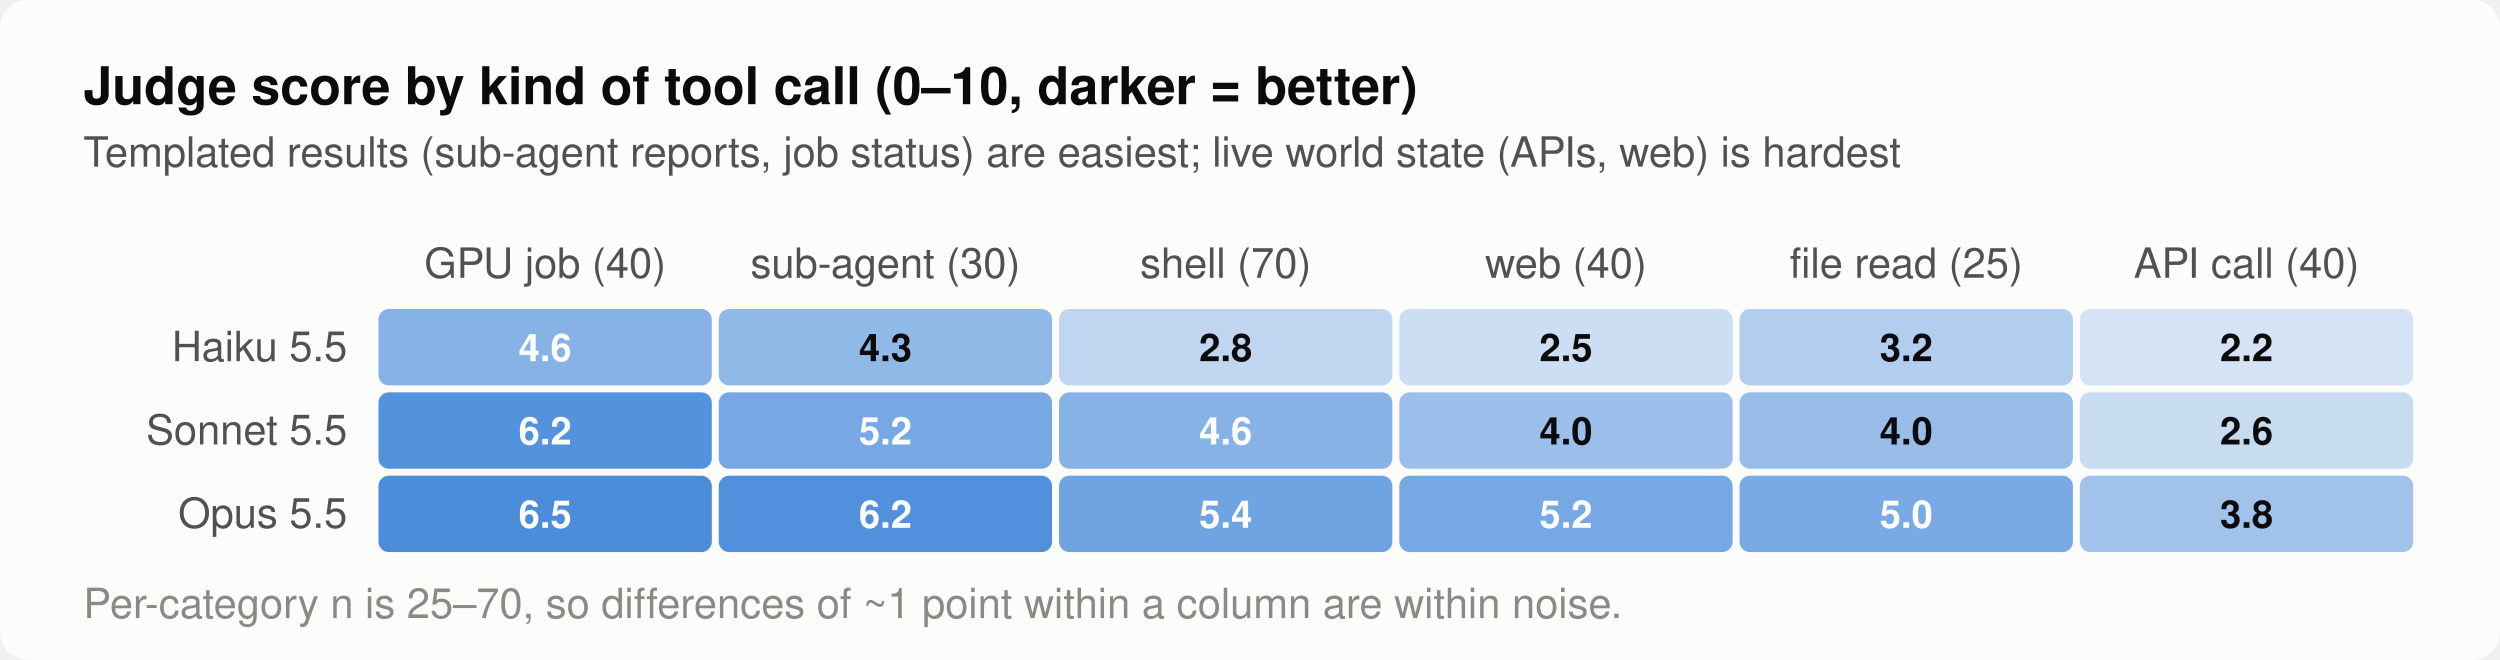
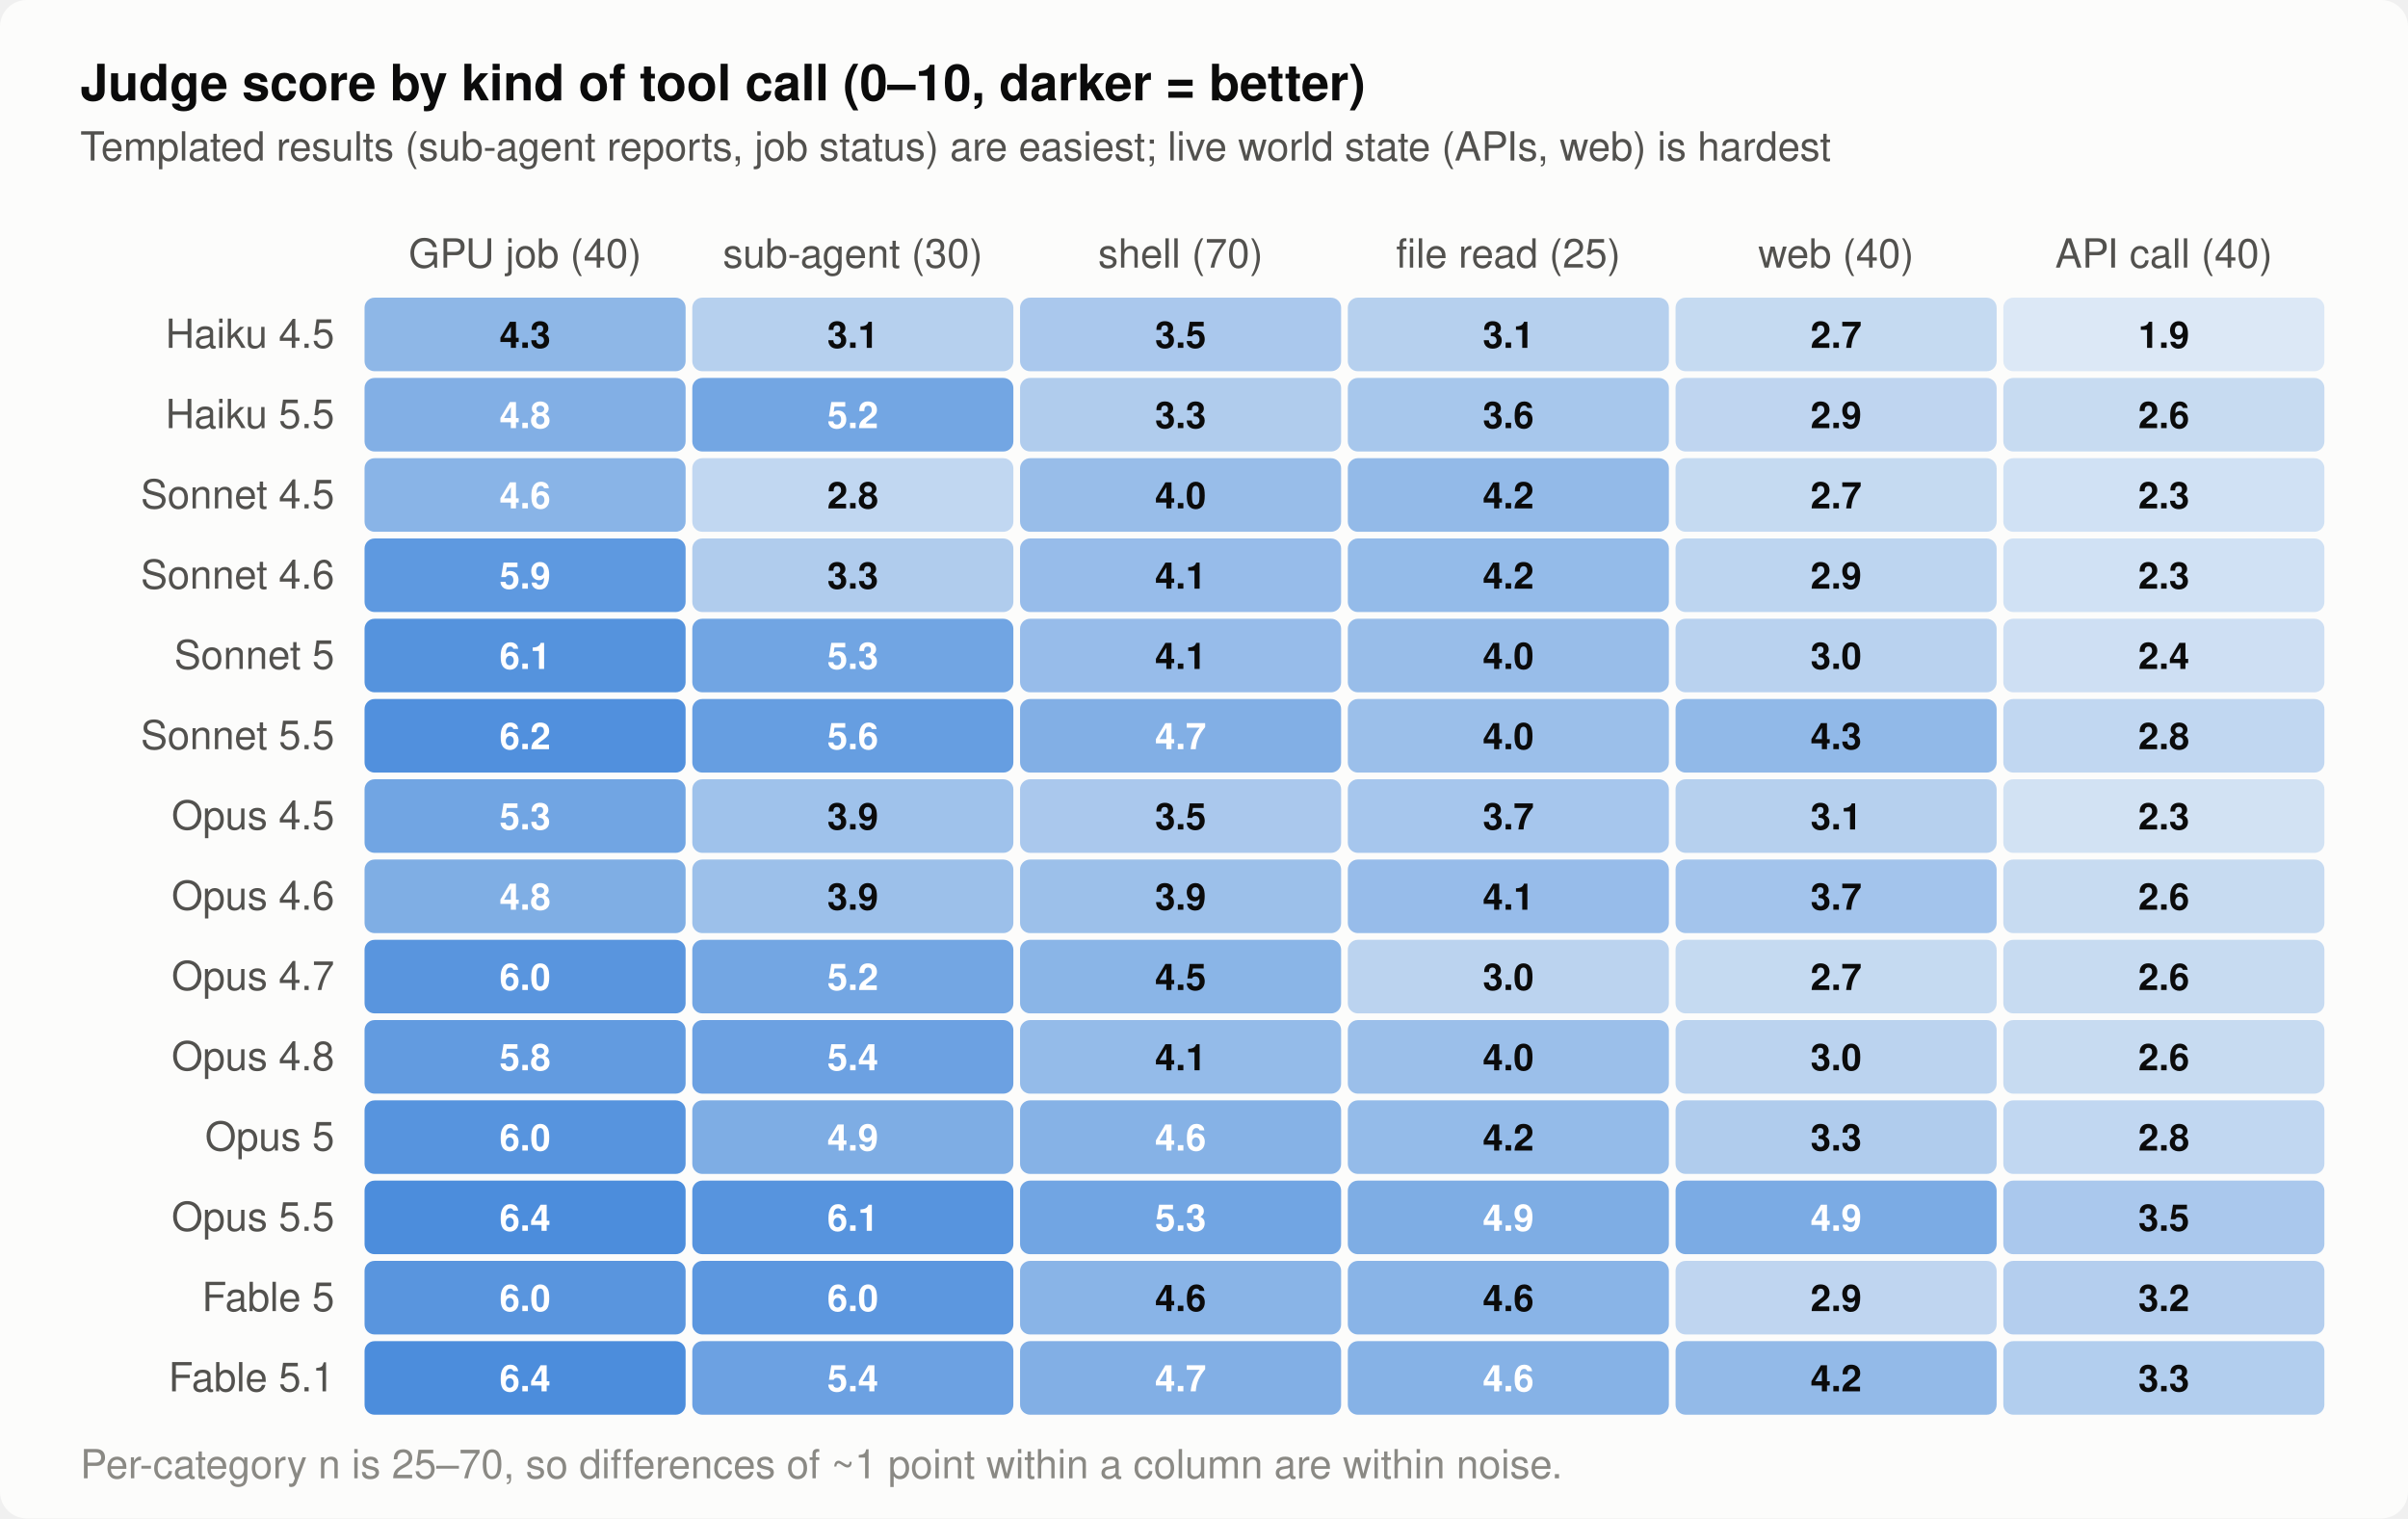
- <svg xmlns="http://www.w3.org/2000/svg" width="720" height="190" viewBox="0 0 720 190" font-family="-apple-system,BlinkMacSystemFont,Segoe UI,Helvetica,Arial,sans-serif">
+ <svg xmlns="http://www.w3.org/2000/svg" width="720" height="454" viewBox="0 0 720 454" font-family="-apple-system,BlinkMacSystemFont,Segoe UI,Helvetica,Arial,sans-serif">
  <style>
.bg{fill:#fcfcfb}.t1{fill:#0b0b0b}.t2{fill:#52514e}.t3{fill:#8a8984}.grid{stroke:#e4e3df}
.s1{fill:#2a78d6}.s2{fill:#eb6834}.s3{fill:#1baf7a}.neutral{fill:#b9b8b2}.ref{stroke:#52514e}.ci{stroke:#0b0b0b;stroke-width:1.5;fill:none}
.s4{fill:#eda100}.line-s1{stroke:#2a78d6}.line-s2{stroke:#eb6834}.line-s3{stroke:#1baf7a}.line-s4{stroke:#eda100}
- .heat{fill:#2a78d6}.tw{fill:#ffffff}
+ .heat{fill:#2a78d6}.tw{fill:#ffffff}.cil{stroke:#8a8984;stroke-width:1}
.d1{fill:#2a78d6;stroke:#fcfcfb}.d2{fill:#eb6834;stroke:#fcfcfb}.d3{fill:#1baf7a;stroke:#fcfcfb}.d4{fill:#eda100;stroke:#fcfcfb}
@media (prefers-color-scheme: dark){.bg{fill:#1a1a19}.t1{fill:#f0efec}.t2{fill:#c3c2b7}.t3{fill:#8f8e88}
- .grid{stroke:#33332f}.s1{fill:#3987e5}.s2{fill:#d95926}.s3{fill:#199e70}.neutral{fill:#5a5954}.ref{stroke:#c3c2b7}.ci{stroke:#f0efec}.line-s1{stroke:#3987e5}.line-s2{stroke:#d95926}.line-s3{stroke:#199e70}.s4{fill:#c98500}.line-s4{stroke:#c98500}.heat{fill:#3987e5}
+ .grid{stroke:#33332f}.s1{fill:#3987e5}.s2{fill:#d95926}.s3{fill:#199e70}.neutral{fill:#5a5954}.ref{stroke:#c3c2b7}.ci{stroke:#f0efec}.line-s1{stroke:#3987e5}.line-s2{stroke:#d95926}.line-s3{stroke:#199e70}.s4{fill:#c98500}.line-s4{stroke:#c98500}.heat{fill:#3987e5}.cil{stroke:#8f8e88}
.d1{fill:#3987e5;stroke:#1a1a19}.d2{fill:#d95926;stroke:#1a1a19}.d3{fill:#199e70;stroke:#1a1a19}.d4{fill:#c98500;stroke:#1a1a19}}
text{font-size:12px}.h{font-size:15px;font-weight:600}.v{font-size:11px;font-weight:600}.tick{font-size:10px}
</style>
-   <rect class="bg" width="720" height="190" rx="8" />
+   <rect class="bg" width="720" height="454" rx="8" />
  <text class="h t1" x="24.0" y="30.0" text-anchor="start">Judge score by kind of tool call (0–10, darker = better)</text>
  <text class="t2" x="24.0" y="48.0" text-anchor="start">Templated results (sub-agent reports, job status) are easiest; live world state (APIs, web) is hardest</text>
  <text class="t2" x="157.0" y="80.0" text-anchor="middle">GPU job (40)</text>
  <text class="t2" x="255.0" y="80.0" text-anchor="middle">sub-agent (30)</text>
  <text class="t2" x="353.0" y="80.0" text-anchor="middle">shell (70)</text>
-   <text class="t2" x="451.0" y="80.0" text-anchor="middle">web (40)</text>
-   <text class="t2" x="549.0" y="80.0" text-anchor="middle">file read (25)</text>
+   <text class="t2" x="451.0" y="80.0" text-anchor="middle">file read (25)</text>
+   <text class="t2" x="549.0" y="80.0" text-anchor="middle">web (40)</text>
  <text class="t2" x="647.0" y="80.0" text-anchor="middle">API call (40)</text>
-   <text class="t2" x="100.0" y="104.0" text-anchor="end">Haiku 5.5</text>
-   <rect class="heat" x="109" y="89" width="96" height="22" rx="3" fill-opacity="0.56" />
-   <text class="v tw" x="157.0" y="104.0" text-anchor="middle">4.6</text>
-   <rect class="heat" x="207" y="89" width="96" height="22" rx="3" fill-opacity="0.51" />
-   <text class="v t1" x="255.0" y="104.0" text-anchor="middle">4.3</text>
-   <rect class="heat" x="305" y="89" width="96" height="22" rx="3" fill-opacity="0.29" />
-   <text class="v t1" x="353.0" y="104.0" text-anchor="middle">2.8</text>
-   <rect class="heat" x="403" y="89" width="96" height="22" rx="3" fill-opacity="0.23" />
-   <text class="v t1" x="451.0" y="104.0" text-anchor="middle">2.5</text>
-   <rect class="heat" x="501" y="89" width="96" height="22" rx="3" fill-opacity="0.35" />
-   <text class="v t1" x="549.0" y="104.0" text-anchor="middle">3.2</text>
-   <rect class="heat" x="599" y="89" width="96" height="22" rx="3" fill-opacity="0.19" />
-   <text class="v t1" x="647.0" y="104.0" text-anchor="middle">2.2</text>
-   <text class="t2" x="100.0" y="128.0" text-anchor="end">Sonnet 5.5</text>
-   <rect class="heat" x="109" y="113" width="96" height="22" rx="3" fill-opacity="0.80" />
-   <text class="v tw" x="157.0" y="128.0" text-anchor="middle">6.2</text>
-   <rect class="heat" x="207" y="113" width="96" height="22" rx="3" fill-opacity="0.64" />
+   <text class="t2" x="100.0" y="104.0" text-anchor="end">Haiku 4.5</text>
+   <rect class="heat" x="109" y="89" width="96" height="22" rx="3" fill-opacity="0.52" />
+   <text class="v t1" x="157.0" y="104.0" text-anchor="middle">4.3</text>
+   <rect class="heat" x="207" y="89" width="96" height="22" rx="3" fill-opacity="0.33" />
+   <text class="v t1" x="255.0" y="104.0" text-anchor="middle">3.1</text>
+   <rect class="heat" x="305" y="89" width="96" height="22" rx="3" fill-opacity="0.39" />
+   <text class="v t1" x="353.0" y="104.0" text-anchor="middle">3.5</text>
+   <rect class="heat" x="403" y="89" width="96" height="22" rx="3" fill-opacity="0.33" />
+   <text class="v t1" x="451.0" y="104.0" text-anchor="middle">3.1</text>
+   <rect class="heat" x="501" y="89" width="96" height="22" rx="3" fill-opacity="0.26" />
+   <text class="v t1" x="549.0" y="104.0" text-anchor="middle">2.7</text>
+   <rect class="heat" x="599" y="89" width="96" height="22" rx="3" fill-opacity="0.15" />
+   <text class="v t1" x="647.0" y="104.0" text-anchor="middle">1.9</text>
+   <text class="t2" x="100.0" y="128.0" text-anchor="end">Haiku 5.5</text>
+   <rect class="heat" x="109" y="113" width="96" height="22" rx="3" fill-opacity="0.58" />
+   <text class="v tw" x="157.0" y="128.0" text-anchor="middle">4.8</text>
+   <rect class="heat" x="207" y="113" width="96" height="22" rx="3" fill-opacity="0.65" />
  <text class="v tw" x="255.0" y="128.0" text-anchor="middle">5.2</text>
-   <rect class="heat" x="305" y="113" width="96" height="22" rx="3" fill-opacity="0.56" />
-   <text class="v tw" x="353.0" y="128.0" text-anchor="middle">4.6</text>
-   <rect class="heat" x="403" y="113" width="96" height="22" rx="3" fill-opacity="0.46" />
-   <text class="v t1" x="451.0" y="128.0" text-anchor="middle">4.0</text>
-   <rect class="heat" x="501" y="113" width="96" height="22" rx="3" fill-opacity="0.47" />
-   <text class="v t1" x="549.0" y="128.0" text-anchor="middle">4.0</text>
+   <rect class="heat" x="305" y="113" width="96" height="22" rx="3" fill-opacity="0.36" />
+   <text class="v t1" x="353.0" y="128.0" text-anchor="middle">3.3</text>
+   <rect class="heat" x="403" y="113" width="96" height="22" rx="3" fill-opacity="0.40" />
+   <text class="v t1" x="451.0" y="128.0" text-anchor="middle">3.6</text>
+   <rect class="heat" x="501" y="113" width="96" height="22" rx="3" fill-opacity="0.29" />
+   <text class="v t1" x="549.0" y="128.0" text-anchor="middle">2.9</text>
  <rect class="heat" x="599" y="113" width="96" height="22" rx="3" fill-opacity="0.25" />
  <text class="v t1" x="647.0" y="128.0" text-anchor="middle">2.6</text>
-   <text class="t2" x="100.0" y="152.0" text-anchor="end">Opus 5.5</text>
-   <rect class="heat" x="109" y="137" width="96" height="22" rx="3" fill-opacity="0.84" />
-   <text class="v tw" x="157.0" y="152.0" text-anchor="middle">6.5</text>
-   <rect class="heat" x="207" y="137" width="96" height="22" rx="3" fill-opacity="0.81" />
-   <text class="v tw" x="255.0" y="152.0" text-anchor="middle">6.2</text>
-   <rect class="heat" x="305" y="137" width="96" height="22" rx="3" fill-opacity="0.67" />
-   <text class="v tw" x="353.0" y="152.0" text-anchor="middle">5.4</text>
-   <rect class="heat" x="403" y="137" width="96" height="22" rx="3" fill-opacity="0.64" />
-   <text class="v tw" x="451.0" y="152.0" text-anchor="middle">5.2</text>
-   <rect class="heat" x="501" y="137" width="96" height="22" rx="3" fill-opacity="0.62" />
-   <text class="v tw" x="549.0" y="152.0" text-anchor="middle">5.0</text>
-   <rect class="heat" x="599" y="137" width="96" height="22" rx="3" fill-opacity="0.43" />
-   <text class="v t1" x="647.0" y="152.0" text-anchor="middle">3.8</text>
-   <text class="t3" x="24.0" y="178.0" text-anchor="start">Per-category n is 25–70, so differences of ~1 point within a column are within noise.</text>
+   <text class="t2" x="100.0" y="152.0" text-anchor="end">Sonnet 4.5</text>
+   <rect class="heat" x="109" y="137" width="96" height="22" rx="3" fill-opacity="0.55" />
+   <text class="v tw" x="157.0" y="152.0" text-anchor="middle">4.6</text>
+   <rect class="heat" x="207" y="137" width="96" height="22" rx="3" fill-opacity="0.28" />
+   <text class="v t1" x="255.0" y="152.0" text-anchor="middle">2.8</text>
+   <rect class="heat" x="305" y="137" width="96" height="22" rx="3" fill-opacity="0.47" />
+   <text class="v t1" x="353.0" y="152.0" text-anchor="middle">4.0</text>
+   <rect class="heat" x="403" y="137" width="96" height="22" rx="3" fill-opacity="0.50" />
+   <text class="v t1" x="451.0" y="152.0" text-anchor="middle">4.2</text>
+   <rect class="heat" x="501" y="137" width="96" height="22" rx="3" fill-opacity="0.26" />
+   <text class="v t1" x="549.0" y="152.0" text-anchor="middle">2.7</text>
+   <rect class="heat" x="599" y="137" width="96" height="22" rx="3" fill-opacity="0.21" />
+   <text class="v t1" x="647.0" y="152.0" text-anchor="middle">2.3</text>
+   <text class="t2" x="100.0" y="176.0" text-anchor="end">Sonnet 4.6</text>
+   <rect class="heat" x="109" y="161" width="96" height="22" rx="3" fill-opacity="0.75" />
+   <text class="v tw" x="157.0" y="176.0" text-anchor="middle">5.9</text>
+   <rect class="heat" x="207" y="161" width="96" height="22" rx="3" fill-opacity="0.36" />
+   <text class="v t1" x="255.0" y="176.0" text-anchor="middle">3.3</text>
+   <rect class="heat" x="305" y="161" width="96" height="22" rx="3" fill-opacity="0.48" />
+   <text class="v t1" x="353.0" y="176.0" text-anchor="middle">4.1</text>
+   <rect class="heat" x="403" y="161" width="96" height="22" rx="3" fill-opacity="0.49" />
+   <text class="v t1" x="451.0" y="176.0" text-anchor="middle">4.2</text>
+   <rect class="heat" x="501" y="161" width="96" height="22" rx="3" fill-opacity="0.30" />
+   <text class="v t1" x="549.0" y="176.0" text-anchor="middle">2.9</text>
+   <rect class="heat" x="599" y="161" width="96" height="22" rx="3" fill-opacity="0.21" />
+   <text class="v t1" x="647.0" y="176.0" text-anchor="middle">2.3</text>
+   <text class="t2" x="100.0" y="200.0" text-anchor="end">Sonnet 5</text>
+   <rect class="heat" x="109" y="185" width="96" height="22" rx="3" fill-opacity="0.79" />
+   <text class="v tw" x="157.0" y="200.0" text-anchor="middle">6.1</text>
+   <rect class="heat" x="207" y="185" width="96" height="22" rx="3" fill-opacity="0.66" />
+   <text class="v tw" x="255.0" y="200.0" text-anchor="middle">5.3</text>
+   <rect class="heat" x="305" y="185" width="96" height="22" rx="3" fill-opacity="0.48" />
+   <text class="v t1" x="353.0" y="200.0" text-anchor="middle">4.1</text>
+   <rect class="heat" x="403" y="185" width="96" height="22" rx="3" fill-opacity="0.47" />
+   <text class="v t1" x="451.0" y="200.0" text-anchor="middle">4.0</text>
+   <rect class="heat" x="501" y="185" width="96" height="22" rx="3" fill-opacity="0.32" />
+   <text class="v t1" x="549.0" y="200.0" text-anchor="middle">3.0</text>
+   <rect class="heat" x="599" y="185" width="96" height="22" rx="3" fill-opacity="0.22" />
+   <text class="v t1" x="647.0" y="200.0" text-anchor="middle">2.4</text>
+   <text class="t2" x="100.0" y="224.0" text-anchor="end">Sonnet 5.5</text>
+   <rect class="heat" x="109" y="209" width="96" height="22" rx="3" fill-opacity="0.81" />
+   <text class="v tw" x="157.0" y="224.0" text-anchor="middle">6.2</text>
+   <rect class="heat" x="207" y="209" width="96" height="22" rx="3" fill-opacity="0.71" />
+   <text class="v tw" x="255.0" y="224.0" text-anchor="middle">5.6</text>
+   <rect class="heat" x="305" y="209" width="96" height="22" rx="3" fill-opacity="0.58" />
+   <text class="v tw" x="353.0" y="224.0" text-anchor="middle">4.7</text>
+   <rect class="heat" x="403" y="209" width="96" height="22" rx="3" fill-opacity="0.46" />
+   <text class="v t1" x="451.0" y="224.0" text-anchor="middle">4.0</text>
+   <rect class="heat" x="501" y="209" width="96" height="22" rx="3" fill-opacity="0.51" />
+   <text class="v t1" x="549.0" y="224.0" text-anchor="middle">4.3</text>
+   <rect class="heat" x="599" y="209" width="96" height="22" rx="3" fill-opacity="0.28" />
+   <text class="v t1" x="647.0" y="224.0" text-anchor="middle">2.8</text>
+   <text class="t2" x="100.0" y="248.0" text-anchor="end">Opus 4.5</text>
+   <rect class="heat" x="109" y="233" width="96" height="22" rx="3" fill-opacity="0.66" />
+   <text class="v tw" x="157.0" y="248.0" text-anchor="middle">5.3</text>
+   <rect class="heat" x="207" y="233" width="96" height="22" rx="3" fill-opacity="0.44" />
+   <text class="v t1" x="255.0" y="248.0" text-anchor="middle">3.9</text>
+   <rect class="heat" x="305" y="233" width="96" height="22" rx="3" fill-opacity="0.39" />
+   <text class="v t1" x="353.0" y="248.0" text-anchor="middle">3.5</text>
+   <rect class="heat" x="403" y="233" width="96" height="22" rx="3" fill-opacity="0.41" />
+   <text class="v t1" x="451.0" y="248.0" text-anchor="middle">3.7</text>
+   <rect class="heat" x="501" y="233" width="96" height="22" rx="3" fill-opacity="0.33" />
+   <text class="v t1" x="549.0" y="248.0" text-anchor="middle">3.1</text>
+   <rect class="heat" x="599" y="233" width="96" height="22" rx="3" fill-opacity="0.20" />
+   <text class="v t1" x="647.0" y="248.0" text-anchor="middle">2.3</text>
+   <text class="t2" x="100.0" y="272.0" text-anchor="end">Opus 4.6</text>
+   <rect class="heat" x="109" y="257" width="96" height="22" rx="3" fill-opacity="0.59" />
+   <text class="v tw" x="157.0" y="272.0" text-anchor="middle">4.8</text>
+   <rect class="heat" x="207" y="257" width="96" height="22" rx="3" fill-opacity="0.45" />
+   <text class="v t1" x="255.0" y="272.0" text-anchor="middle">3.9</text>
+   <rect class="heat" x="305" y="257" width="96" height="22" rx="3" fill-opacity="0.45" />
+   <text class="v t1" x="353.0" y="272.0" text-anchor="middle">3.9</text>
+   <rect class="heat" x="403" y="257" width="96" height="22" rx="3" fill-opacity="0.48" />
+   <text class="v t1" x="451.0" y="272.0" text-anchor="middle">4.1</text>
+   <rect class="heat" x="501" y="257" width="96" height="22" rx="3" fill-opacity="0.42" />
+   <text class="v t1" x="549.0" y="272.0" text-anchor="middle">3.7</text>
+   <rect class="heat" x="599" y="257" width="96" height="22" rx="3" fill-opacity="0.25" />
+   <text class="v t1" x="647.0" y="272.0" text-anchor="middle">2.6</text>
+   <text class="t2" x="100.0" y="296.0" text-anchor="end">Opus 4.7</text>
+   <rect class="heat" x="109" y="281" width="96" height="22" rx="3" fill-opacity="0.77" />
+   <text class="v tw" x="157.0" y="296.0" text-anchor="middle">6.0</text>
+   <rect class="heat" x="207" y="281" width="96" height="22" rx="3" fill-opacity="0.65" />
+   <text class="v tw" x="255.0" y="296.0" text-anchor="middle">5.2</text>
+   <rect class="heat" x="305" y="281" width="96" height="22" rx="3" fill-opacity="0.54" />
+   <text class="v t1" x="353.0" y="296.0" text-anchor="middle">4.5</text>
+   <rect class="heat" x="403" y="281" width="96" height="22" rx="3" fill-opacity="0.31" />
+   <text class="v t1" x="451.0" y="296.0" text-anchor="middle">3.0</text>
+   <rect class="heat" x="501" y="281" width="96" height="22" rx="3" fill-opacity="0.26" />
+   <text class="v t1" x="549.0" y="296.0" text-anchor="middle">2.7</text>
+   <rect class="heat" x="599" y="281" width="96" height="22" rx="3" fill-opacity="0.25" />
+   <text class="v t1" x="647.0" y="296.0" text-anchor="middle">2.6</text>
+   <text class="t2" x="100.0" y="320.0" text-anchor="end">Opus 4.8</text>
+   <rect class="heat" x="109" y="305" width="96" height="22" rx="3" fill-opacity="0.73" />
+   <text class="v tw" x="157.0" y="320.0" text-anchor="middle">5.8</text>
+   <rect class="heat" x="207" y="305" width="96" height="22" rx="3" fill-opacity="0.68" />
+   <text class="v tw" x="255.0" y="320.0" text-anchor="middle">5.4</text>
+   <rect class="heat" x="305" y="305" width="96" height="22" rx="3" fill-opacity="0.49" />
+   <text class="v t1" x="353.0" y="320.0" text-anchor="middle">4.1</text>
+   <rect class="heat" x="403" y="305" width="96" height="22" rx="3" fill-opacity="0.46" />
+   <text class="v t1" x="451.0" y="320.0" text-anchor="middle">4.0</text>
+   <rect class="heat" x="501" y="305" width="96" height="22" rx="3" fill-opacity="0.31" />
+   <text class="v t1" x="549.0" y="320.0" text-anchor="middle">3.0</text>
+   <rect class="heat" x="599" y="305" width="96" height="22" rx="3" fill-opacity="0.25" />
+   <text class="v t1" x="647.0" y="320.0" text-anchor="middle">2.6</text>
+   <text class="t2" x="100.0" y="344.0" text-anchor="end">Opus 5</text>
+   <rect class="heat" x="109" y="329" width="96" height="22" rx="3" fill-opacity="0.78" />
+   <text class="v tw" x="157.0" y="344.0" text-anchor="middle">6.0</text>
+   <rect class="heat" x="207" y="329" width="96" height="22" rx="3" fill-opacity="0.60" />
+   <text class="v tw" x="255.0" y="344.0" text-anchor="middle">4.9</text>
+   <rect class="heat" x="305" y="329" width="96" height="22" rx="3" fill-opacity="0.56" />
+   <text class="v tw" x="353.0" y="344.0" text-anchor="middle">4.6</text>
+   <rect class="heat" x="403" y="329" width="96" height="22" rx="3" fill-opacity="0.49" />
+   <text class="v t1" x="451.0" y="344.0" text-anchor="middle">4.2</text>
+   <rect class="heat" x="501" y="329" width="96" height="22" rx="3" fill-opacity="0.36" />
+   <text class="v t1" x="549.0" y="344.0" text-anchor="middle">3.3</text>
+   <rect class="heat" x="599" y="329" width="96" height="22" rx="3" fill-opacity="0.28" />
+   <text class="v t1" x="647.0" y="344.0" text-anchor="middle">2.8</text>
+   <text class="t2" x="100.0" y="368.0" text-anchor="end">Opus 5.5</text>
+   <rect class="heat" x="109" y="353" width="96" height="22" rx="3" fill-opacity="0.83" />
+   <text class="v tw" x="157.0" y="368.0" text-anchor="middle">6.4</text>
+   <rect class="heat" x="207" y="353" width="96" height="22" rx="3" fill-opacity="0.78" />
+   <text class="v tw" x="255.0" y="368.0" text-anchor="middle">6.1</text>
+   <rect class="heat" x="305" y="353" width="96" height="22" rx="3" fill-opacity="0.66" />
+   <text class="v tw" x="353.0" y="368.0" text-anchor="middle">5.3</text>
+   <rect class="heat" x="403" y="353" width="96" height="22" rx="3" fill-opacity="0.60" />
+   <text class="v tw" x="451.0" y="368.0" text-anchor="middle">4.9</text>
+   <rect class="heat" x="501" y="353" width="96" height="22" rx="3" fill-opacity="0.61" />
+   <text class="v tw" x="549.0" y="368.0" text-anchor="middle">4.9</text>
+   <rect class="heat" x="599" y="353" width="96" height="22" rx="3" fill-opacity="0.39" />
+   <text class="v t1" x="647.0" y="368.0" text-anchor="middle">3.5</text>
+   <text class="t2" x="100.0" y="392.0" text-anchor="end">Fable 5</text>
+   <rect class="heat" x="109" y="377" width="96" height="22" rx="3" fill-opacity="0.77" />
+   <text class="v tw" x="157.0" y="392.0" text-anchor="middle">6.0</text>
+   <rect class="heat" x="207" y="377" width="96" height="22" rx="3" fill-opacity="0.76" />
+   <text class="v tw" x="255.0" y="392.0" text-anchor="middle">6.0</text>
+   <rect class="heat" x="305" y="377" width="96" height="22" rx="3" fill-opacity="0.55" />
+   <text class="v t1" x="353.0" y="392.0" text-anchor="middle">4.6</text>
+   <rect class="heat" x="403" y="377" width="96" height="22" rx="3" fill-opacity="0.55" />
+   <text class="v t1" x="451.0" y="392.0" text-anchor="middle">4.6</text>
+   <rect class="heat" x="501" y="377" width="96" height="22" rx="3" fill-opacity="0.29" />
+   <text class="v t1" x="549.0" y="392.0" text-anchor="middle">2.9</text>
+   <rect class="heat" x="599" y="377" width="96" height="22" rx="3" fill-opacity="0.34" />
+   <text class="v t1" x="647.0" y="392.0" text-anchor="middle">3.2</text>
+   <text class="t2" x="100.0" y="416.0" text-anchor="end">Fable 5.1</text>
+   <rect class="heat" x="109" y="401" width="96" height="22" rx="3" fill-opacity="0.83" />
+   <text class="v tw" x="157.0" y="416.0" text-anchor="middle">6.4</text>
+   <rect class="heat" x="207" y="401" width="96" height="22" rx="3" fill-opacity="0.68" />
+   <text class="v tw" x="255.0" y="416.0" text-anchor="middle">5.4</text>
+   <rect class="heat" x="305" y="401" width="96" height="22" rx="3" fill-opacity="0.58" />
+   <text class="v tw" x="353.0" y="416.0" text-anchor="middle">4.7</text>
+   <rect class="heat" x="403" y="401" width="96" height="22" rx="3" fill-opacity="0.56" />
+   <text class="v tw" x="451.0" y="416.0" text-anchor="middle">4.6</text>
+   <rect class="heat" x="501" y="401" width="96" height="22" rx="3" fill-opacity="0.50" />
+   <text class="v t1" x="549.0" y="416.0" text-anchor="middle">4.2</text>
+   <rect class="heat" x="599" y="401" width="96" height="22" rx="3" fill-opacity="0.35" />
+   <text class="v t1" x="647.0" y="416.0" text-anchor="middle">3.3</text>
+   <text class="t3" x="24.0" y="442.0" text-anchor="start">Per-category n is 25–70, so differences of ~1 point within a column are within noise.</text>
</svg>
